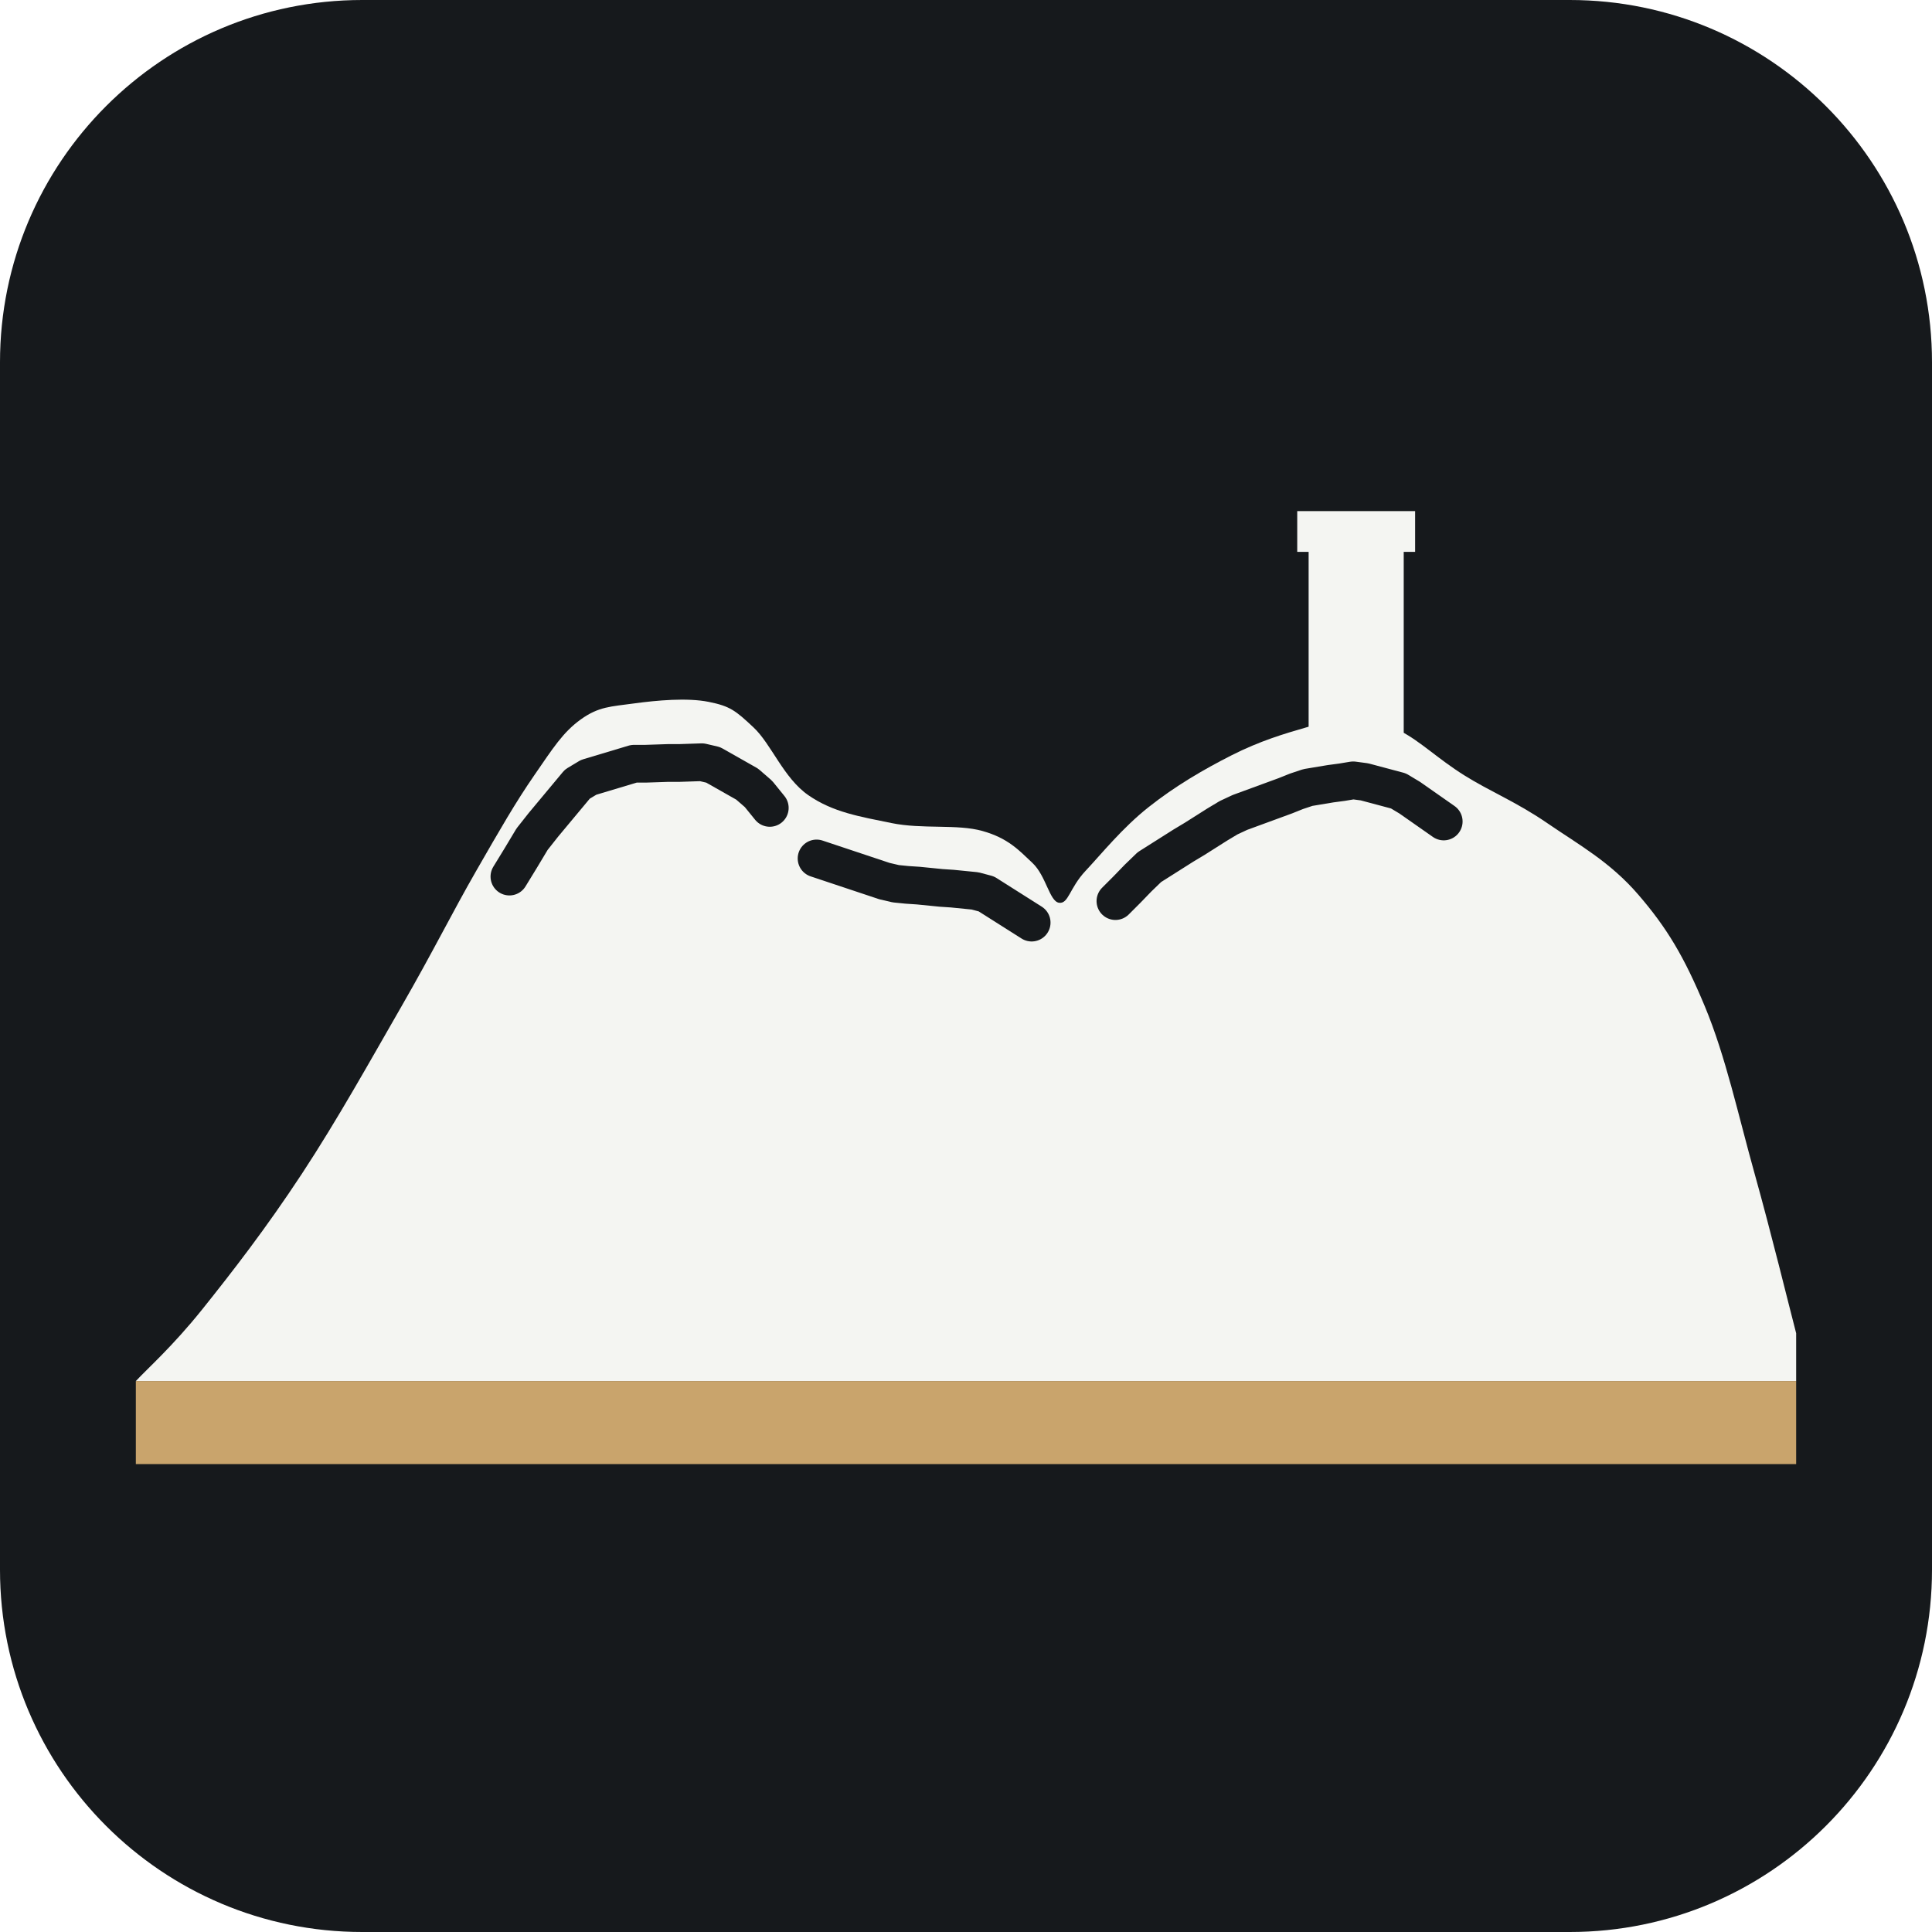
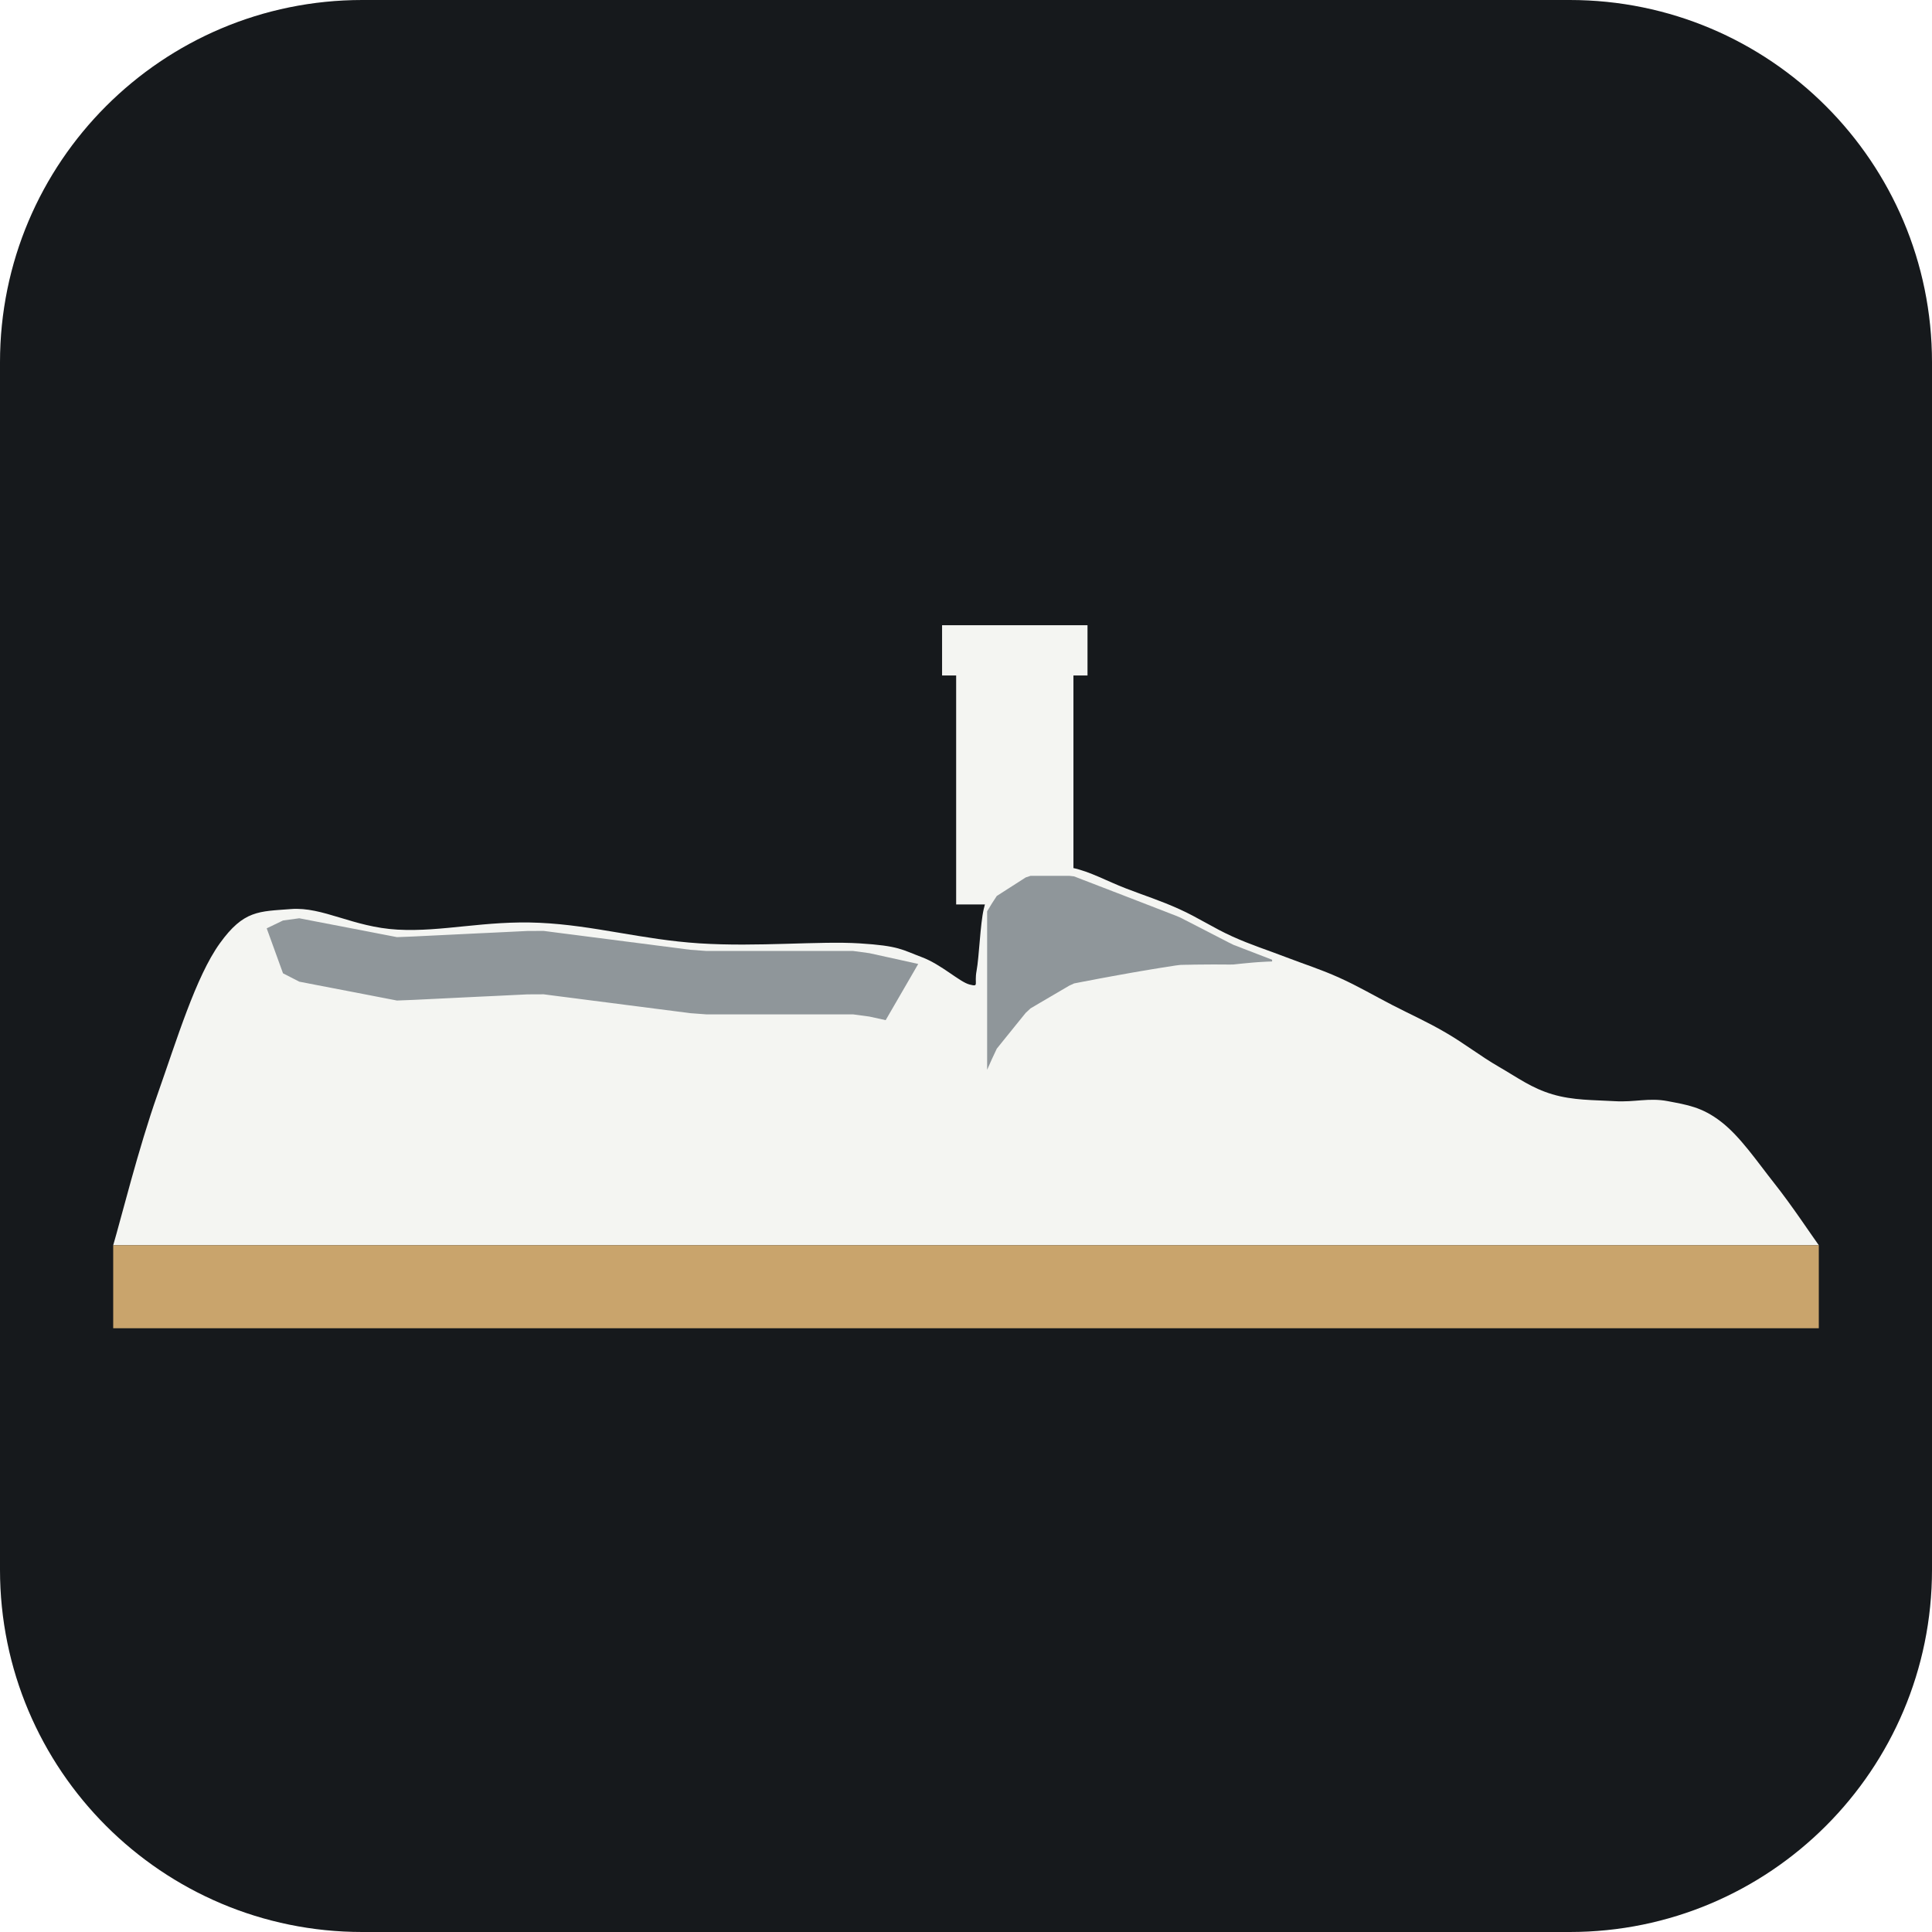
<svg xmlns="http://www.w3.org/2000/svg" viewBox="0 0 512 512" width="512" height="512">
  <rect width="512" height="512" rx="96" fill="#16191c" />
-   <path d="M36.00,366.00 C39.17,362.58 45.68,356.87 53.60,346.99 C61.52,337.10 70.50,325.52 80.00,311.07 C89.50,296.62 98.08,281.15 106.40,266.70 C114.72,252.25 119.86,241.82 126.20,230.79 C132.54,219.76 136.61,212.66 141.60,205.44 C146.59,198.21 149.17,194.07 153.92,190.65 C158.67,187.23 161.90,187.26 168.00,186.42 C174.10,185.59 182.10,184.86 187.80,186.00 C193.50,187.14 194.93,188.31 199.68,192.76 C204.43,197.21 207.63,206.15 214.20,210.72 C220.77,215.28 227.88,216.40 236.20,218.11 C244.52,219.82 253.67,218.32 260.40,220.23 C267.13,222.13 269.96,225.25 273.60,228.68 C277.24,232.10 278.11,238.86 280.64,239.24 C283.17,239.62 283.40,235.35 287.68,230.79 C291.96,226.23 297.43,219.40 304.40,213.89 C311.37,208.37 318.88,203.96 326.40,200.15 C333.92,196.35 340.26,194.47 346.20,192.76 C352.14,191.05 354.89,190.46 359.40,190.65 C363.91,190.84 366.13,191.15 371.28,193.82 C376.43,196.48 381.03,201.06 388.00,205.44 C394.97,209.81 401.68,212.41 410.00,218.11 C418.32,223.82 426.68,228.38 434.20,237.13 C441.72,245.87 446.26,253.39 451.80,266.70 C457.34,280.01 460.64,295.48 465.00,311.07 C469.36,326.66 474.02,345.72 476.00,353.32 L476.00,366 L36.00,366 Z" fill="#f4f5f2" />
-   <path d="M346.80,195.45 L346.80,146.25 L343.78,146.25 L343.78,135.45 L375.02,135.45 L375.02,146.25 L372.00,146.25 L372.00,195.45 Z" fill="#f4f5f2" />
-   <path d="M135.0,232.3 L138.0,227.4 L141.0,222.4 L144.0,218.6 L147.0,215.0 L150.0,211.4 L153.0,207.8 L156.0,206.0 L159.0,205.1 L162.0,204.2 L165.0,203.3 L168.0,202.4 L171.0,202.4 L174.0,202.3 L177.0,202.2 L180.0,202.2 L183.0,202.1 L186.0,202.0 L189.0,202.7 L192.0,204.4 L195.0,206.1 L198.0,207.8 L201.0,210.4 L204.0,214.1 M216.4,227.5 L219.4,228.5 L222.4,229.5 L225.4,230.5 L228.4,231.5 L231.4,232.5 L234.4,233.5 L237.4,234.2 L240.4,234.5 L243.4,234.7 L246.4,235.0 L249.4,235.3 L252.4,235.5 L255.4,235.8 L258.4,236.1 L261.4,236.9 L264.4,238.8 L267.4,240.7 L270.4,242.6 L273.4,244.5 M295.6,238.8 L298.6,235.8 L301.6,232.7 L304.6,229.8 L307.6,227.9 L310.6,226.0 L313.6,224.1 L316.6,222.3 L319.6,220.4 L322.6,218.5 L325.6,216.7 L328.6,215.3 L331.6,214.2 L334.6,213.1 L337.6,212.0 L340.6,210.9 L343.6,209.7 L346.6,208.7 L349.6,208.2 L352.6,207.7 L355.6,207.3 L358.6,206.8 L361.6,207.2 L364.6,208.0 L367.6,208.8 L370.6,209.6 L373.6,211.4 L376.6,213.5 L379.6,215.6 L382.6,217.7 " stroke="#16191c" stroke-width="10" opacity="1" fill="none" stroke-linecap="round" stroke-linejoin="round" />
-   <rect x="36" y="366" width="440" height="22" fill="#c9a46c" />
+   <path d="M30.00,330.00 C32.12,322.80 36.67,304.40 41.75,290.00 C46.84,275.60 51.89,258.84 58.25,250.00 C64.61,241.16 68.62,241.57 77.10,240.91 C85.58,240.25 93.49,245.70 105.35,246.36 C117.21,247.02 128.59,243.89 143.00,244.55 C157.41,245.21 170.14,249.02 185.40,250.00 C200.65,250.98 217.16,249.34 227.75,250.00 C238.34,250.66 238.99,251.68 244.25,253.64 C249.50,255.60 254.33,260.26 256.95,260.91 C259.57,261.56 258.13,260.87 258.80,257.27 C259.48,253.67 259.77,244.84 260.70,240.91 C261.64,236.98 261.88,237.41 264.00,235.45 C266.12,233.49 268.85,230.98 272.50,230.00 C276.14,229.02 279.59,229.02 284.25,230.00 C288.91,230.98 293.31,233.49 298.40,235.45 C303.48,237.41 307.42,238.62 312.50,240.91 C317.58,243.20 321.52,245.89 326.60,248.18 C331.69,250.47 335.66,251.68 340.75,253.64 C345.84,255.60 349.81,256.80 354.90,259.09 C359.98,261.38 363.92,263.74 369.00,266.36 C374.08,268.98 378.02,270.69 383.10,273.64 C388.19,276.59 392.16,279.79 397.25,282.73 C402.34,285.67 405.89,288.36 411.40,290.00 C416.91,291.64 422.34,291.49 427.85,291.82 C433.36,292.15 436.91,290.84 442.00,291.82 C447.08,292.80 451.02,293.34 456.10,297.27 C461.19,301.20 465.59,307.75 470.25,313.64 C474.91,319.53 479.88,327.06 482.00,330.00 L482.00,330 L30.00,330 Z" fill="#f4f5f2" />
+   <path d="M253.39,239.69 L253.39,179.01 L249.66,179.01 L249.66,165.69 L288.20,165.69 L288.20,179.01 L284.47,179.01 L284.47,239.69 Z" fill="#f4f5f2" />
+   <path d="M261.60,241.51 L262.88,239.40 L264.16,237.44 L265.44,236.62 L266.72,235.80 L268.00,234.98 L269.28,234.16 L270.56,233.34 L271.84,232.52 L273.12,232.10 L274.40,232.10 L275.68,232.10 L276.96,232.10 L278.24,232.10 L279.52,232.10 L280.80,232.10 L282.08,232.10 L283.36,232.10 L284.64,232.25 L285.92,232.74 L287.20,233.24 L288.48,233.73 L289.76,234.22 L291.04,234.72 L292.32,235.21 L293.60,235.70 L294.88,236.20 L296.16,236.69 L297.44,237.18 L298.72,237.68 L300.00,238.17 L301.28,238.67 L302.56,239.16 L303.84,239.66 L305.12,240.15 L306.40,240.65 L307.68,241.14 L308.96,241.64 L310.24,242.14 L311.52,242.63 L312.80,243.17 L314.08,243.83 L315.36,244.48 L316.64,245.14 L317.92,245.80 L319.20,246.46 L320.48,247.12 L321.76,247.78 L323.04,248.44 L324.32,249.10 L325.60,249.76 L326.88,250.39 L328.16,250.88 L329.44,251.38 L330.72,251.87 L332.00,252.36 L333.28,252.86 L334.56,253.35 L335.84,253.84 L337.12,254.34 L337.12,254.80 L335.84,254.84 L334.56,254.91 L333.28,254.99 L332.00,255.09 L330.72,255.21 L329.44,255.33 L328.16,255.46 L326.88,255.60 L325.60,255.62 L324.32,255.60 L323.04,255.60 L321.76,255.59 L320.48,255.60 L319.20,255.61 L317.92,255.62 L316.64,255.63 L315.36,255.66 L314.08,255.68 L312.80,255.71 L311.52,255.87 L310.24,256.07 L308.96,256.27 L307.68,256.47 L306.40,256.68 L305.12,256.89 L303.84,257.11 L302.56,257.32 L301.28,257.54 L300.00,257.76 L298.72,257.99 L297.44,258.22 L296.16,258.45 L294.88,258.68 L293.60,258.92 L292.32,259.15 L291.04,259.39 L289.76,259.64 L288.48,259.88 L287.20,260.12 L285.92,260.37 L284.64,260.62 L283.36,261.21 L282.08,261.96 L280.80,262.71 L279.52,263.46 L278.24,264.21 L276.96,264.96 L275.68,265.71 L274.40,266.47 L273.12,267.22 L271.84,268.40 L270.56,269.98 L269.28,271.56 L268.00,273.15 L266.72,274.73 L265.44,276.32 L264.16,277.91 L262.88,280.63 L261.60,283.51 Z" fill="#8f969a" />
+   <path d="M70.68,246.02 L75.00,243.94 L79.31,243.35 L83.63,244.19 L87.95,245.02 L92.26,245.85 L96.58,246.68 L100.90,247.52 L105.21,248.35 L109.53,248.18 L113.85,247.97 L118.16,247.76 L122.48,247.55 L126.80,247.34 L131.11,247.14 L135.43,246.93 L139.75,246.72 L144.06,246.70 L148.38,247.26 L152.70,247.81 L157.01,248.37 L161.33,248.92 L165.65,249.48 L169.96,250.03 L174.28,250.59 L178.59,251.14 L182.91,251.70 L187.23,252.02 L191.54,252.02 L195.86,252.02 L200.18,252.02 L204.49,252.02 L208.81,252.02 L213.13,252.02 L217.44,252.02 L221.76,252.02 L226.08,252.02 L230.39,252.60 L234.71,253.55 L239.03,254.50 L243.34,255.46 L243.34,255.46 L239.03,262.90 L234.71,270.35 L230.39,269.40 L226.08,268.82 L221.76,268.82 L217.44,268.82 L213.13,268.82 L208.81,268.82 L204.49,268.82 L200.18,268.82 L195.86,268.82 L191.54,268.82 L187.23,268.82 L182.91,268.50 L178.59,267.94 L174.28,267.39 L169.96,266.83 L165.65,266.28 L161.33,265.72 L157.01,265.17 L152.70,264.61 L148.38,264.06 L144.06,263.50 L139.75,263.52 L135.43,263.73 L131.11,263.94 L126.80,264.14 L122.48,264.35 L118.16,264.56 L113.85,264.77 L109.53,264.98 L105.21,265.15 L100.90,264.32 L96.58,263.48 L92.26,262.65 L87.95,261.82 L83.63,260.99 L79.31,260.15 L75.00,257.94 L70.68,246.02 Z" fill="#8f969a" />
+   <rect x="30" y="330" width="452" height="22" fill="#c9a46c" />
</svg>
